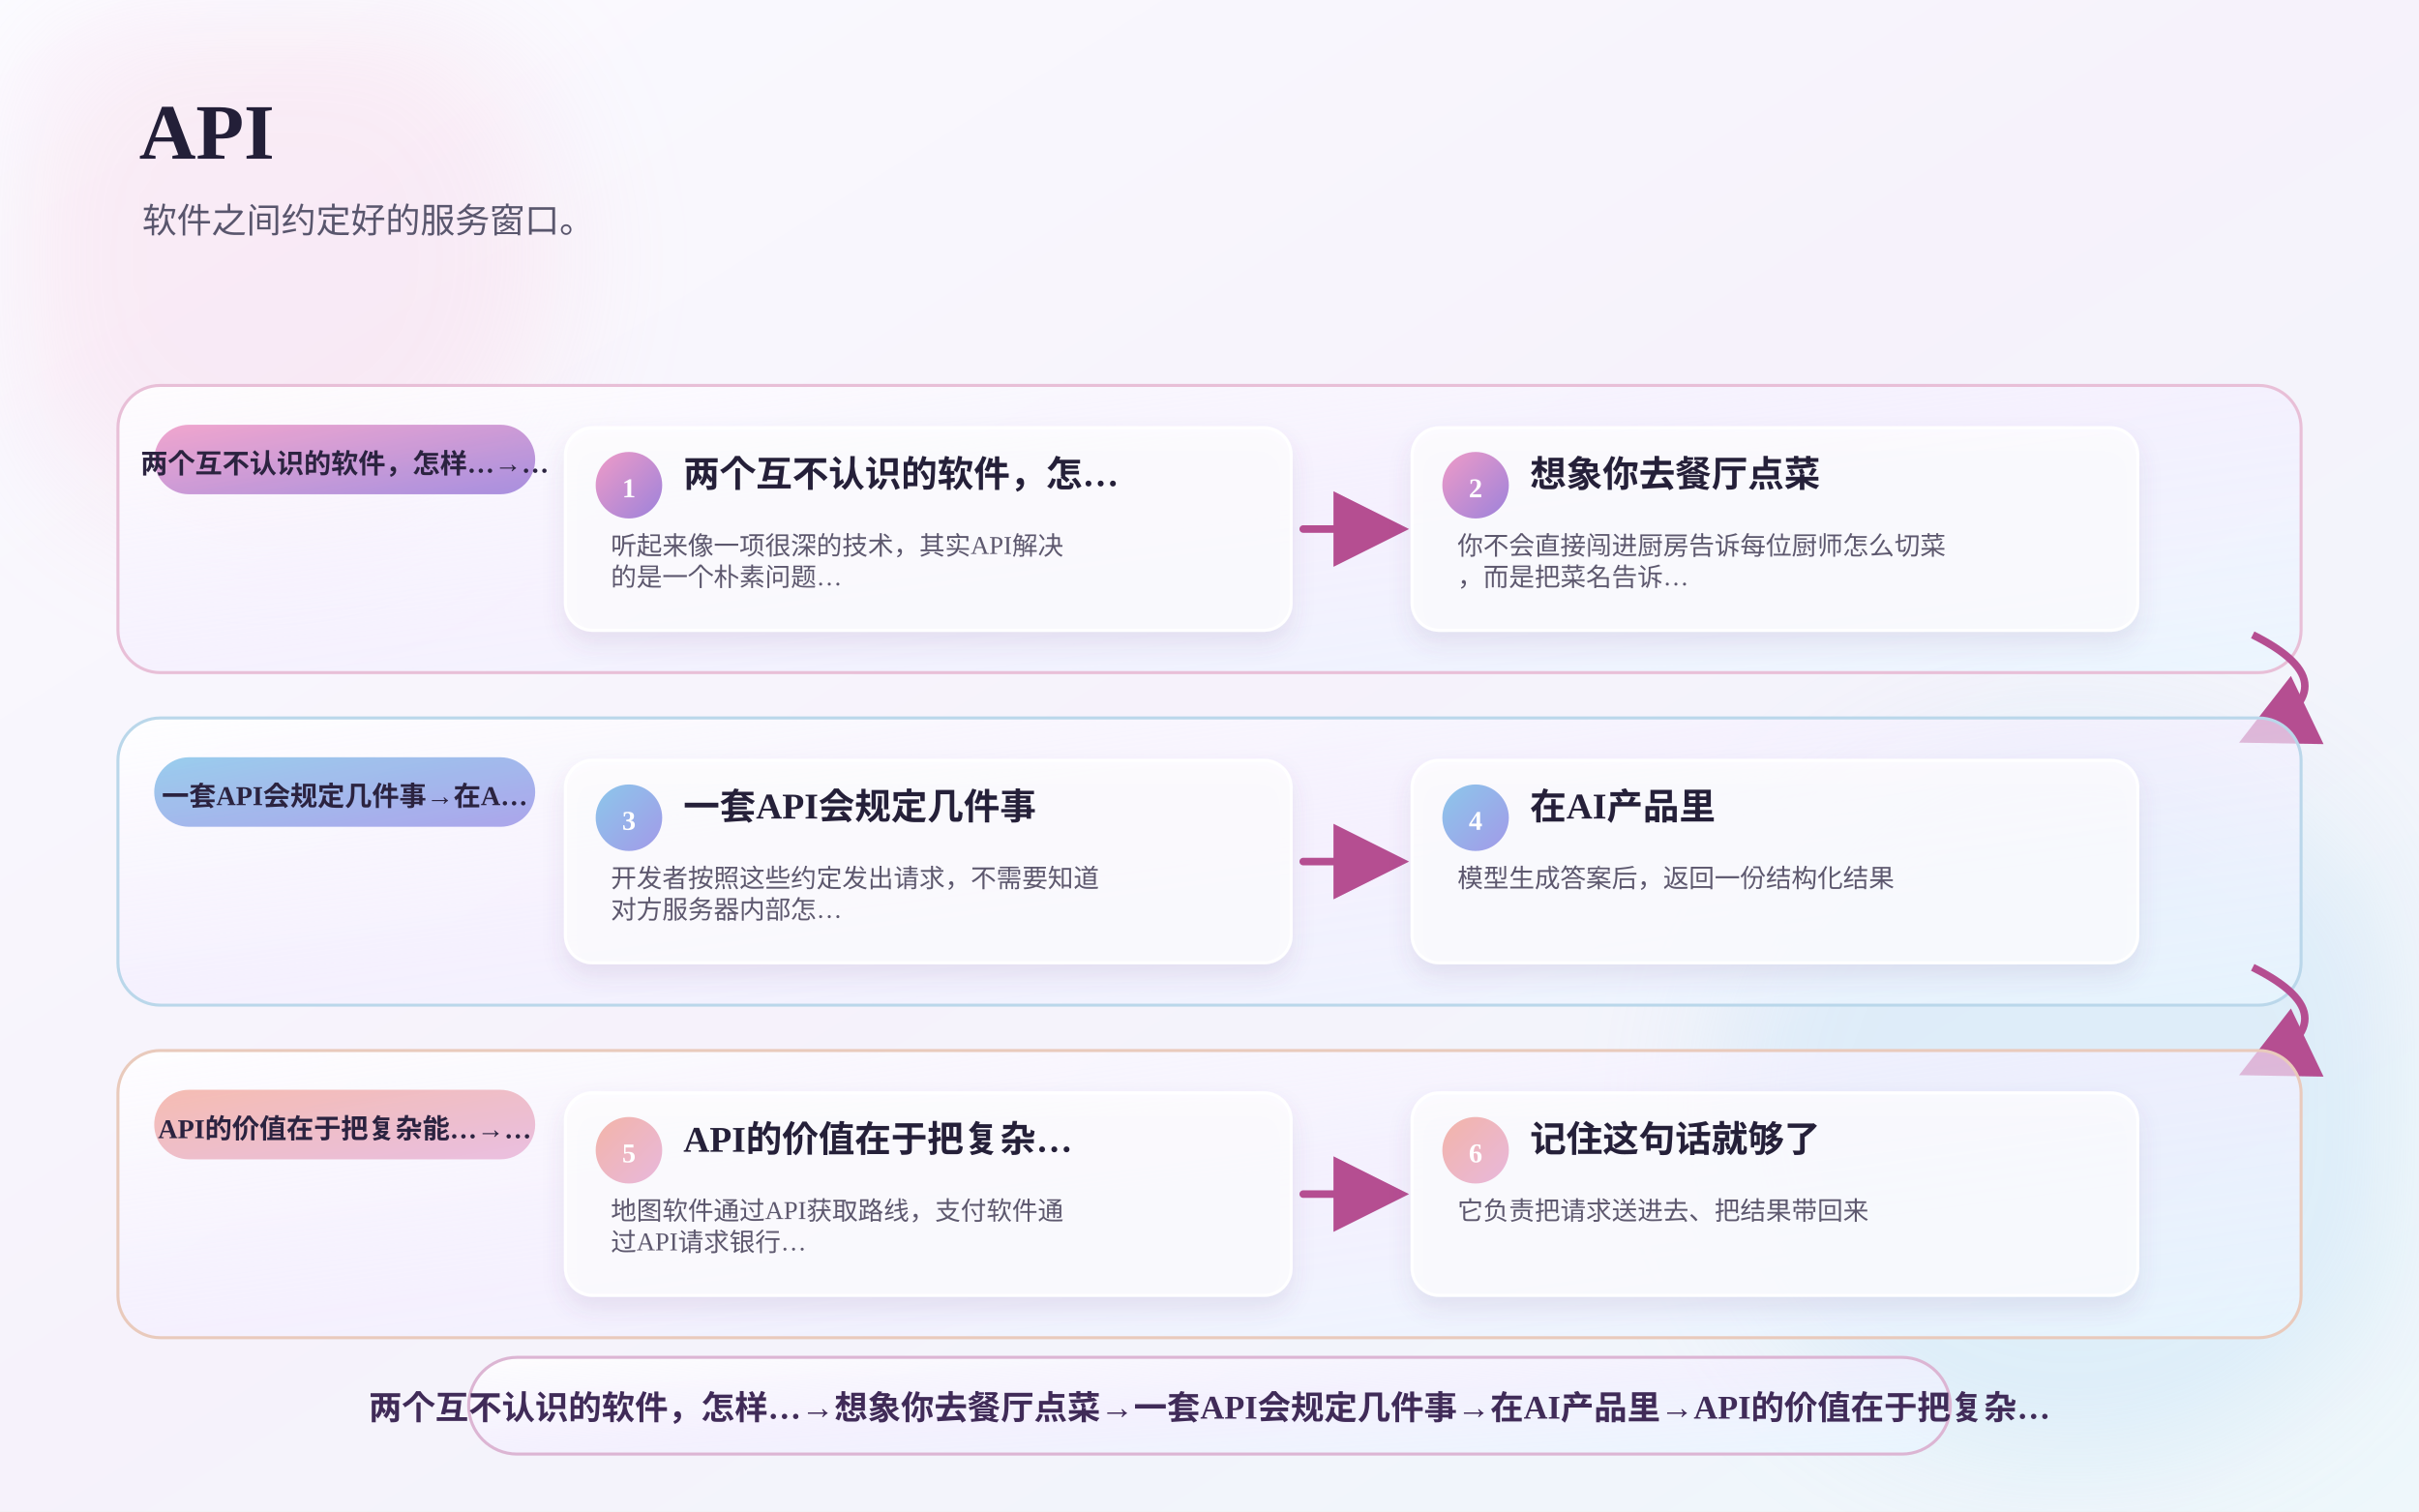
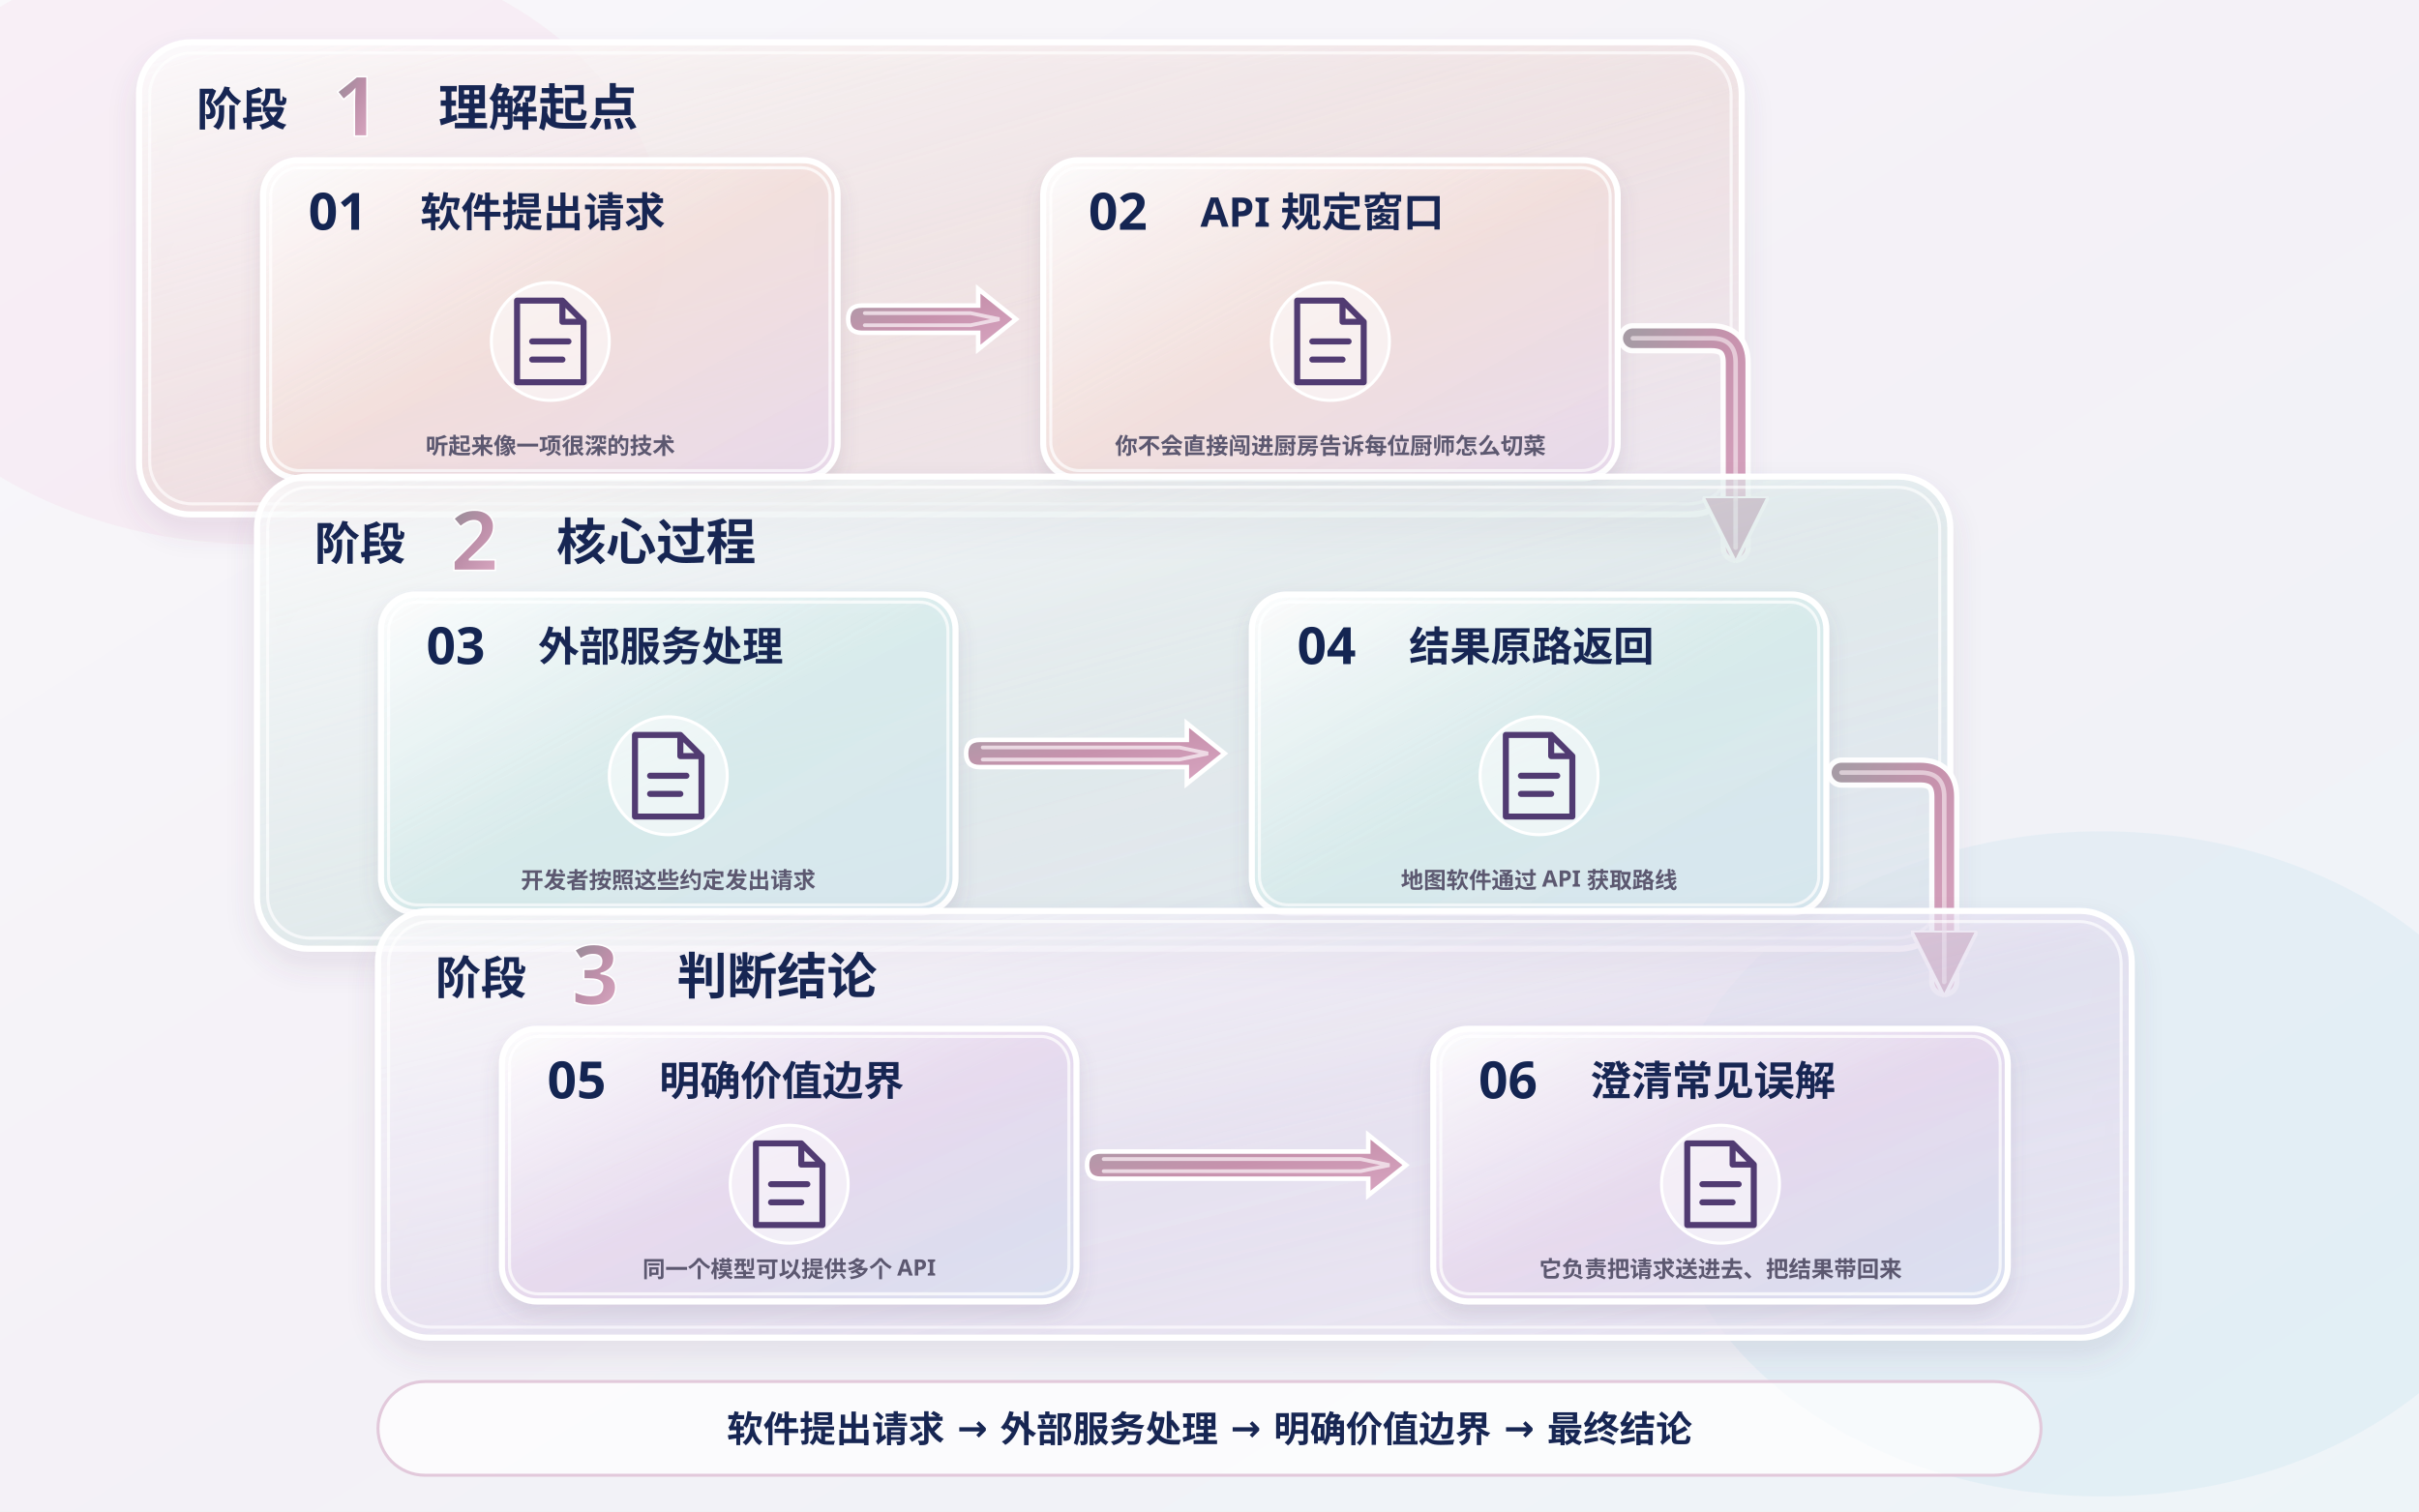
<svg xmlns="http://www.w3.org/2000/svg" width="1600" height="1000" viewBox="0 0 1600 1000">
  <defs>
    <linearGradient id="bg" x1="0" y1="0" x2="1" y2="1">
-       <stop offset="0" stop-color="#fbfbff" />
-       <stop offset=".48" stop-color="#f6f2fb" />
-       <stop offset="1" stop-color="#eef7fb" />
+       <stop stop-color="#f9f8fb" />
+       <stop offset=".48" stop-color="#f4f1f7" />
+       <stop offset="1" stop-color="#edf4f8" />
    </linearGradient>
-     <linearGradient id="pink" x1="0" y1="0" x2="1" y2="1">
-       <stop stop-color="#ef9bc7" />
-       <stop offset="1" stop-color="#9d82db" />
+     <linearGradient id="stageWarm" x1="0" y1="0" x2="1" y2="1">
+       <stop stop-color="#fff" stop-opacity=".76" />
+       <stop offset=".55" stop-color="#f0d9d6" stop-opacity=".48" />
+       <stop offset="1" stop-color="#eee7f3" stop-opacity=".66" />
    </linearGradient>
-     <linearGradient id="blue" x1="0" y1="0" x2="1" y2="1">
-       <stop stop-color="#8cc7eb" />
-       <stop offset="1" stop-color="#a29ae8" />
+     <linearGradient id="stageCool" x1="0" y1="0" x2="1" y2="1">
+       <stop stop-color="#fff" stop-opacity=".77" />
+       <stop offset=".55" stop-color="#d8e9e8" stop-opacity=".54" />
+       <stop offset="1" stop-color="#e0e6f2" stop-opacity=".65" />
    </linearGradient>
-     <linearGradient id="peach" x1="0" y1="0" x2="1" y2="1">
-       <stop stop-color="#f3b4a8" />
-       <stop offset="1" stop-color="#e8b8dc" />
+     <linearGradient id="stageViolet" x1="0" y1="0" x2="1" y2="1">
+       <stop stop-color="#fff" stop-opacity=".78" />
+       <stop offset=".55" stop-color="#e5ddf1" stop-opacity=".58" />
+       <stop offset="1" stop-color="#ece5f5" stop-opacity=".68" />
    </linearGradient>
-     <linearGradient id="glass" x1="0" y1="0" x2="1" y2="1">
-       <stop stop-color="#ffffff" stop-opacity=".88" />
-       <stop offset=".5" stop-color="#f4efff" stop-opacity=".65" />
-       <stop offset="1" stop-color="#e9f6ff" stop-opacity=".74" />
+     <linearGradient id="cardWarm" x1="0" y1="0" x2="1" y2="1">
+       <stop stop-color="#fff" stop-opacity=".91" />
+       <stop offset=".5" stop-color="#f6e1dd" stop-opacity=".75" />
+       <stop offset="1" stop-color="#e9d8ee" stop-opacity=".78" />
    </linearGradient>
+     <linearGradient id="cardMint" x1="0" y1="0" x2="1" y2="1">
+       <stop stop-color="#fff" stop-opacity=".92" />
+       <stop offset=".5" stop-color="#d9eeee" stop-opacity=".77" />
+       <stop offset="1" stop-color="#d8e8f1" stop-opacity=".78" />
+     </linearGradient>
+     <linearGradient id="cardViolet" x1="0" y1="0" x2="1" y2="1">
+       <stop stop-color="#fff" stop-opacity=".92" />
+       <stop offset=".5" stop-color="#e8daf0" stop-opacity=".78" />
+       <stop offset="1" stop-color="#d9e2f3" stop-opacity=".8" />
+     </linearGradient>
+     <linearGradient id="arrowGrad" x1="0" y1="0" x2="1" y2="1">
+       <stop stop-color="#a79ba5" />
+       <stop offset=".48" stop-color="#c792ad" />
+       <stop offset="1" stop-color="#d9a6c2" />
+     </linearGradient>
+     <linearGradient id="numberGrad" x1="0" y1="0" x2="1" y2="1">
+       <stop stop-color="#978d98" />
+       <stop offset=".5" stop-color="#bd8fa9" />
+       <stop offset="1" stop-color="#d7a5bf" />
+     </linearGradient>
+     <filter id="stageShadow" x="-20%" y="-20%" width="140%" height="150%">
+       <feDropShadow dx="0" dy="10" stdDeviation="9" flood-color="#5f5674" flood-opacity=".16" />
+     </filter>
    <filter id="shadow" x="-20%" y="-20%" width="140%" height="150%">
-       <feDropShadow dx="0" dy="8" stdDeviation="7" flood-color="#6b568f" flood-opacity=".15" />
+       <feDropShadow dx="0" dy="7" stdDeviation="6" flood-color="#665875" flood-opacity=".16" />
    </filter>
-     <filter id="soft" x="-30%" y="-30%" width="160%" height="160%">
-       <feGaussianBlur stdDeviation="42" />
-     </filter>
-     <marker id="arrow" markerWidth="10" markerHeight="10" refX="8" refY="5" orient="auto">
-       <path d="M0,0 L10,5 L0,10 Z" fill="#b54e91" />
+     <marker id="arrow" markerUnits="userSpaceOnUse" markerWidth="44" markerHeight="44" refX="34" refY="22" orient="auto">
+       <path d="M0 0L44 22L0 44Z" fill="#bd91aa" stroke="#fff" stroke-width="2.5" />
    </marker>
  </defs>
  <rect width="1600" height="1000" fill="url(#bg)" />
-   <circle cx="180" cy="170" r="190" fill="#f4add0" opacity=".18" filter="url(#soft)" />
-   <circle cx="1370" cy="730" r="240" fill="#87c8ec" opacity=".18" filter="url(#soft)" />
-   <text x="92" y="105" text-anchor="start" font-size="52" font-weight="760" fill="#231f38">
-     <tspan x="92" dy="0">API</tspan>
-   </text>
-   <text x="94" y="154" text-anchor="start" font-size="23" font-weight="500" fill="#59566d">
-     <tspan x="94" dy="0">软件之间约定好的服务窗口。</tspan>
-   </text>
-   <rect x="78" y="255" width="1444" height="190" rx="28" fill="url(#glass)" stroke="#e8bfd7" stroke-width="2" />
-   <rect x="102" y="281" width="252" height="46" rx="23" fill="url(#pink)" opacity=".88" />
-   <text x="228" y="313" text-anchor="middle" font-size="18" font-weight="740" fill="#2b2340">
-     <tspan x="228" dy="0">两个互不认识的软件，怎样…→…</tspan>
-   </text>
-   <rect x="374.0" y="283" width="480" height="134" rx="18" fill="#ffffff" fill-opacity=".74" stroke="#ffffff" stroke-width="2" filter="url(#shadow)" />
-   <circle cx="416.0" cy="321" r="22" fill="url(#pink)" />
-   <text x="416.0" y="329" text-anchor="middle" font-size="18" font-weight="800" fill="#ffffff">
-     <tspan x="416.0" dy="0">1</tspan>
-   </text>
-   <text x="452.0" y="322" text-anchor="start" font-size="24" font-weight="760" fill="#252039">
-     <tspan x="452.0" dy="0">两个互不认识的软件，怎…</tspan>
-   </text>
-   <text x="404.0" y="367" text-anchor="start" font-size="17" font-weight="480" fill="#5d586e">
-     <tspan x="404.0" dy="0">听起来像一项很深的技术，其实API解决</tspan>
-     <tspan x="404.0" dy="20.74">的是一个朴素问题…</tspan>
-   </text>
-   <path d="M 862.0 350 L 922.0 350" stroke="#b54e91" stroke-width="5" stroke-linecap="round" marker-end="url(#arrow)" />
-   <rect x="934.0" y="283" width="480" height="134" rx="18" fill="#ffffff" fill-opacity=".74" stroke="#ffffff" stroke-width="2" filter="url(#shadow)" />
-   <circle cx="976.0" cy="321" r="22" fill="url(#pink)" />
-   <text x="976.0" y="329" text-anchor="middle" font-size="18" font-weight="800" fill="#ffffff">
-     <tspan x="976.0" dy="0">2</tspan>
-   </text>
-   <text x="1012.0" y="322" text-anchor="start" font-size="24" font-weight="760" fill="#252039">
-     <tspan x="1012.0" dy="0">想象你去餐厅点菜</tspan>
-   </text>
-   <text x="964.0" y="367" text-anchor="start" font-size="17" font-weight="480" fill="#5d586e">
-     <tspan x="964.0" dy="0">你不会直接闯进厨房告诉每位厨师怎么切菜</tspan>
-     <tspan x="964.0" dy="20.74">，而是把菜名告诉…</tspan>
-   </text>
-   <path d="M 1490 420 C 1536 443,1536 465,1490 487" fill="none" stroke="#b54e91" stroke-width="5" marker-end="url(#arrow)" />
-   <rect x="78" y="475" width="1444" height="190" rx="28" fill="url(#glass)" stroke="#bad7ea" stroke-width="2" />
-   <rect x="102" y="501" width="252" height="46" rx="23" fill="url(#blue)" opacity=".88" />
-   <text x="228" y="533" text-anchor="middle" font-size="18" font-weight="740" fill="#2b2340">
-     <tspan x="228" dy="0">一套API会规定几件事→在A…</tspan>
-   </text>
-   <rect x="374.0" y="503" width="480" height="134" rx="18" fill="#ffffff" fill-opacity=".74" stroke="#ffffff" stroke-width="2" filter="url(#shadow)" />
-   <circle cx="416.0" cy="541" r="22" fill="url(#blue)" />
-   <text x="416.0" y="549" text-anchor="middle" font-size="18" font-weight="800" fill="#ffffff">
-     <tspan x="416.0" dy="0">3</tspan>
-   </text>
-   <text x="452.0" y="542" text-anchor="start" font-size="24" font-weight="760" fill="#252039">
-     <tspan x="452.0" dy="0">一套API会规定几件事</tspan>
-   </text>
-   <text x="404.0" y="587" text-anchor="start" font-size="17" font-weight="480" fill="#5d586e">
-     <tspan x="404.0" dy="0">开发者按照这些约定发出请求，不需要知道</tspan>
-     <tspan x="404.0" dy="20.74">对方服务器内部怎…</tspan>
-   </text>
-   <path d="M 862.0 570 L 922.0 570" stroke="#b54e91" stroke-width="5" stroke-linecap="round" marker-end="url(#arrow)" />
-   <rect x="934.0" y="503" width="480" height="134" rx="18" fill="#ffffff" fill-opacity=".74" stroke="#ffffff" stroke-width="2" filter="url(#shadow)" />
-   <circle cx="976.0" cy="541" r="22" fill="url(#blue)" />
-   <text x="976.0" y="549" text-anchor="middle" font-size="18" font-weight="800" fill="#ffffff">
-     <tspan x="976.0" dy="0">4</tspan>
-   </text>
-   <text x="1012.0" y="542" text-anchor="start" font-size="24" font-weight="760" fill="#252039">
-     <tspan x="1012.0" dy="0">在AI产品里</tspan>
-   </text>
-   <text x="964.0" y="587" text-anchor="start" font-size="17" font-weight="480" fill="#5d586e">
-     <tspan x="964.0" dy="0">模型生成答案后，返回一份结构化结果</tspan>
-   </text>
-   <path d="M 1490 640 C 1536 663,1536 685,1490 707" fill="none" stroke="#b54e91" stroke-width="5" marker-end="url(#arrow)" />
-   <rect x="78" y="695" width="1444" height="190" rx="28" fill="url(#glass)" stroke="#e9cabc" stroke-width="2" />
-   <rect x="102" y="721" width="252" height="46" rx="23" fill="url(#peach)" opacity=".88" />
-   <text x="228" y="753" text-anchor="middle" font-size="18" font-weight="740" fill="#2b2340">
-     <tspan x="228" dy="0">API的价值在于把复杂能…→…</tspan>
-   </text>
-   <rect x="374.0" y="723" width="480" height="134" rx="18" fill="#ffffff" fill-opacity=".74" stroke="#ffffff" stroke-width="2" filter="url(#shadow)" />
-   <circle cx="416.0" cy="761" r="22" fill="url(#peach)" />
-   <text x="416.0" y="769" text-anchor="middle" font-size="18" font-weight="800" fill="#ffffff">
-     <tspan x="416.0" dy="0">5</tspan>
-   </text>
-   <text x="452.0" y="762" text-anchor="start" font-size="24" font-weight="760" fill="#252039">
-     <tspan x="452.0" dy="0">API的价值在于把复杂…</tspan>
-   </text>
-   <text x="404.0" y="807" text-anchor="start" font-size="17" font-weight="480" fill="#5d586e">
-     <tspan x="404.0" dy="0">地图软件通过API获取路线，支付软件通</tspan>
-     <tspan x="404.0" dy="20.74">过API请求银行…</tspan>
-   </text>
-   <path d="M 862.0 790 L 922.0 790" stroke="#b54e91" stroke-width="5" stroke-linecap="round" marker-end="url(#arrow)" />
-   <rect x="934.0" y="723" width="480" height="134" rx="18" fill="#ffffff" fill-opacity=".74" stroke="#ffffff" stroke-width="2" filter="url(#shadow)" />
-   <circle cx="976.0" cy="761" r="22" fill="url(#peach)" />
-   <text x="976.0" y="769" text-anchor="middle" font-size="18" font-weight="800" fill="#ffffff">
-     <tspan x="976.0" dy="0">6</tspan>
-   </text>
-   <text x="1012.0" y="762" text-anchor="start" font-size="24" font-weight="760" fill="#252039">
-     <tspan x="1012.0" dy="0">记住这句话就够了</tspan>
-   </text>
-   <text x="964.0" y="807" text-anchor="start" font-size="17" font-weight="480" fill="#5d586e">
-     <tspan x="964.0" dy="0">它负责把请求送进去、把结果带回来</tspan>
-   </text>
-   <rect x="310" y="898" width="980" height="64" rx="32" fill="url(#glass)" stroke="#dcb5d3" stroke-width="2" />
-   <text x="800" y="939" text-anchor="middle" font-size="22" font-weight="760" fill="#402b58">
-     <tspan x="800" dy="0">两个互不认识的软件，怎样…→想象你去餐厅点菜→一套API会规定几件事→在AI产品里→API的价值在于把复杂…</tspan>
-   </text>
+   <ellipse cx="170" cy="160" rx="270" ry="200" fill="#eeb9d0" opacity=".14" />
+   <ellipse cx="1390" cy="770" rx="290" ry="220" fill="#9acfe4" opacity=".14" />
+   <g filter="url(#stageShadow)">
+     <rect x="92" y="28.0" width="1060" height="312.333" rx="34" fill="url(#stageWarm)" stroke="#fff" stroke-width="4" />
+     <rect x="99" y="35.0" width="1046" height="298.333" rx="28" fill="none" stroke="#fff" stroke-opacity=".66" stroke-width="2" />
+   </g>
+   <text x="130" y="83.0" text-anchor="start" font-family="Noto Sans SC, Microsoft YaHei, sans-serif" font-size="30" font-weight="850" fill="#172653">阶段</text>
+   <text x="220" y="90.0" font-family="Noto Sans SC, Microsoft YaHei, sans-serif" font-size="55" font-weight="950" fill="url(#numberGrad)" stroke="#fff" stroke-width="1">1</text>
+   <text x="290" y="83.0" text-anchor="start" font-family="Noto Sans SC, Microsoft YaHei, sans-serif" font-size="33" font-weight="900" fill="#172653">理解起点</text>
+   <g filter="url(#shadow)">
+     <rect x="174" y="106.0" width="380" height="210.333" rx="23" fill="url(#cardWarm)" stroke="#fff" stroke-width="4" />
+     <rect x="179" y="111.0" width="370" height="200.333" rx="19" fill="none" stroke="#fff" stroke-opacity=".72" stroke-width="2" />
+   </g>
+   <text x="204" y="152.0" text-anchor="start" font-family="Noto Sans SC, Microsoft YaHei, sans-serif" font-size="34" font-weight="900" fill="#142552">01</text>
+   <text x="278" y="150.0" text-anchor="start" font-family="Noto Sans SC, Microsoft YaHei, sans-serif" font-size="27" font-weight="850" fill="#172653">软件提出请求</text>
+   <circle cx="364.0" cy="225.89" r="39" fill="#fff" fill-opacity=".54" stroke="#fff" stroke-width="2" />
+   <path d="M342.0,198.89h30l14,14v40h-44z M372.0,198.89v14h14 M352.0,225.89h24 M352.0,237.89h20" fill="none" stroke="#513b72" stroke-width="4" stroke-linecap="round" stroke-linejoin="round" />
+   <text x="364.0" y="300.333" text-anchor="middle" font-family="Noto Sans SC, Microsoft YaHei, sans-serif" font-size="15" font-weight="580" fill="#5c5870">听起来像一项很深的技术</text>
+   <g filter="url(#shadow)">
+     <rect x="690" y="106.0" width="380" height="210.333" rx="23" fill="url(#cardWarm)" stroke="#fff" stroke-width="4" />
+     <rect x="695" y="111.0" width="370" height="200.333" rx="19" fill="none" stroke="#fff" stroke-opacity=".72" stroke-width="2" />
+   </g>
+   <text x="720" y="152.0" text-anchor="start" font-family="Noto Sans SC, Microsoft YaHei, sans-serif" font-size="34" font-weight="900" fill="#142552">02</text>
+   <text x="794" y="150.0" text-anchor="start" font-family="Noto Sans SC, Microsoft YaHei, sans-serif" font-size="27" font-weight="850" fill="#172653">API 规定窗口</text>
+   <circle cx="880.0" cy="225.89" r="39" fill="#fff" fill-opacity=".54" stroke="#fff" stroke-width="2" />
+   <path d="M858.0,198.89h30l14,14v40h-44z M888.0,198.89v14h14 M868.0,225.89h24 M868.0,237.89h20" fill="none" stroke="#513b72" stroke-width="4" stroke-linecap="round" stroke-linejoin="round" />
+   <text x="880.0" y="300.333" text-anchor="middle" font-family="Noto Sans SC, Microsoft YaHei, sans-serif" font-size="15" font-weight="580" fill="#5c5870">你不会直接闯进厨房告诉每位厨师怎么切菜</text>
+   <g>
+     <path d="M570 202.167 H647 V191.167 L672 211.167 L647 231.167 V220.167 H570         Q561 220.167 561 211.167 Q561 202.167 570 202.167 Z" fill="url(#arrowGrad)" stroke="#fff" stroke-width="3" />
+     <path d="M572 207.167 H642 L661 211.167 L642 215.167 H572" fill="none" stroke="#f5e8ef" stroke-opacity=".82" stroke-width="2.5" stroke-linecap="round" />
+   </g>
+   <g>
+     <path d="M1080 223.787 H1132 Q1148 223.787 1148 239.787 V362.333" fill="none" stroke="#fff" stroke-opacity=".92" stroke-width="20" stroke-linecap="round" stroke-linejoin="round" />
+     <path d="M1080 223.787 H1132 Q1148 223.787 1148 239.787 V362.333" fill="none" stroke="url(#arrowGrad)" stroke-width="13" stroke-linecap="round" stroke-linejoin="round" marker-end="url(#arrow)" />
+     <path d="M1080 223.787 H1132 Q1148 223.787 1148 239.787 V362.333" fill="none" stroke="#f5e8ef" stroke-opacity=".64" stroke-width="3" stroke-linecap="round" stroke-linejoin="round" />
+   </g>
+   <g filter="url(#stageShadow)">
+     <rect x="170" y="315.333" width="1120" height="312.333" rx="34" fill="url(#stageCool)" stroke="#fff" stroke-width="4" />
+     <rect x="177" y="322.333" width="1106" height="298.333" rx="28" fill="none" stroke="#fff" stroke-opacity=".66" stroke-width="2" />
+   </g>
+   <text x="208" y="370.333" text-anchor="start" font-family="Noto Sans SC, Microsoft YaHei, sans-serif" font-size="30" font-weight="850" fill="#172653">阶段</text>
+   <text x="298" y="377.333" font-family="Noto Sans SC, Microsoft YaHei, sans-serif" font-size="55" font-weight="950" fill="url(#numberGrad)" stroke="#fff" stroke-width="1">2</text>
+   <text x="368" y="370.333" text-anchor="start" font-family="Noto Sans SC, Microsoft YaHei, sans-serif" font-size="33" font-weight="900" fill="#172653">核心过程</text>
+   <g filter="url(#shadow)">
+     <rect x="252" y="393.333" width="380" height="210.333" rx="23" fill="url(#cardMint)" stroke="#fff" stroke-width="4" />
+     <rect x="257" y="398.333" width="370" height="200.333" rx="19" fill="none" stroke="#fff" stroke-opacity=".72" stroke-width="2" />
+   </g>
+   <text x="282" y="439.333" text-anchor="start" font-family="Noto Sans SC, Microsoft YaHei, sans-serif" font-size="34" font-weight="900" fill="#142552">03</text>
+   <text x="356" y="437.333" text-anchor="start" font-family="Noto Sans SC, Microsoft YaHei, sans-serif" font-size="27" font-weight="850" fill="#172653">外部服务处理</text>
+   <circle cx="442.0" cy="513.223" r="39" fill="#fff" fill-opacity=".54" stroke="#fff" stroke-width="2" />
+   <path d="M420.0,486.223h30l14,14v40h-44z M450.0,486.223v14h14 M430.0,513.223h24 M430.0,525.223h20" fill="none" stroke="#513b72" stroke-width="4" stroke-linecap="round" stroke-linejoin="round" />
+   <text x="442.0" y="587.667" text-anchor="middle" font-family="Noto Sans SC, Microsoft YaHei, sans-serif" font-size="15" font-weight="580" fill="#5c5870">开发者按照这些约定发出请求</text>
+   <g filter="url(#shadow)">
+     <rect x="828" y="393.333" width="380" height="210.333" rx="23" fill="url(#cardMint)" stroke="#fff" stroke-width="4" />
+     <rect x="833" y="398.333" width="370" height="200.333" rx="19" fill="none" stroke="#fff" stroke-opacity=".72" stroke-width="2" />
+   </g>
+   <text x="858" y="439.333" text-anchor="start" font-family="Noto Sans SC, Microsoft YaHei, sans-serif" font-size="34" font-weight="900" fill="#142552">04</text>
+   <text x="932" y="437.333" text-anchor="start" font-family="Noto Sans SC, Microsoft YaHei, sans-serif" font-size="27" font-weight="850" fill="#172653">结果原路返回</text>
+   <circle cx="1018.0" cy="513.223" r="39" fill="#fff" fill-opacity=".54" stroke="#fff" stroke-width="2" />
+   <path d="M996.0,486.223h30l14,14v40h-44z M1026.0,486.223v14h14 M1006.0,513.223h24 M1006.0,525.223h20" fill="none" stroke="#513b72" stroke-width="4" stroke-linecap="round" stroke-linejoin="round" />
+   <text x="1018.0" y="587.667" text-anchor="middle" font-family="Noto Sans SC, Microsoft YaHei, sans-serif" font-size="15" font-weight="580" fill="#5c5870">地图软件通过 API 获取路线</text>
+   <g>
+     <path d="M648 489.5 H785 V478.5 L810 498.5 L785 518.5 V507.5 H648         Q639 507.5 639 498.5 Q639 489.5 648 489.5 Z" fill="url(#arrowGrad)" stroke="#fff" stroke-width="3" />
+     <path d="M650 494.5 H780 L799 498.5 L780 502.5 H650" fill="none" stroke="#f5e8ef" stroke-opacity=".82" stroke-width="2.5" stroke-linecap="round" />
+   </g>
+   <g>
+     <path d="M1218 511.12 H1270 Q1286 511.12 1286 527.12 V649.667" fill="none" stroke="#fff" stroke-opacity=".92" stroke-width="20" stroke-linecap="round" stroke-linejoin="round" />
+     <path d="M1218 511.12 H1270 Q1286 511.12 1286 527.12 V649.667" fill="none" stroke="url(#arrowGrad)" stroke-width="13" stroke-linecap="round" stroke-linejoin="round" marker-end="url(#arrow)" />
+     <path d="M1218 511.12 H1270 Q1286 511.12 1286 527.12 V649.667" fill="none" stroke="#f5e8ef" stroke-opacity=".64" stroke-width="3" stroke-linecap="round" stroke-linejoin="round" />
+   </g>
+   <g filter="url(#stageShadow)">
+     <rect x="250" y="602.667" width="1160" height="282.333" rx="34" fill="url(#stageViolet)" stroke="#fff" stroke-width="4" />
+     <rect x="257" y="609.667" width="1146" height="268.333" rx="28" fill="none" stroke="#fff" stroke-opacity=".66" stroke-width="2" />
+   </g>
+   <text x="288" y="657.667" text-anchor="start" font-family="Noto Sans SC, Microsoft YaHei, sans-serif" font-size="30" font-weight="850" fill="#172653">阶段</text>
+   <text x="378" y="664.667" font-family="Noto Sans SC, Microsoft YaHei, sans-serif" font-size="55" font-weight="950" fill="url(#numberGrad)" stroke="#fff" stroke-width="1">3</text>
+   <text x="448" y="657.667" text-anchor="start" font-family="Noto Sans SC, Microsoft YaHei, sans-serif" font-size="33" font-weight="900" fill="#172653">判断结论</text>
+   <g filter="url(#shadow)">
+     <rect x="332" y="680.667" width="380" height="180.333" rx="23" fill="url(#cardViolet)" stroke="#fff" stroke-width="4" />
+     <rect x="337" y="685.667" width="370" height="170.333" rx="19" fill="none" stroke="#fff" stroke-opacity=".72" stroke-width="2" />
+   </g>
+   <text x="362" y="726.667" text-anchor="start" font-family="Noto Sans SC, Microsoft YaHei, sans-serif" font-size="34" font-weight="900" fill="#142552">05</text>
+   <text x="436" y="724.667" text-anchor="start" font-family="Noto Sans SC, Microsoft YaHei, sans-serif" font-size="27" font-weight="850" fill="#172653">明确价值边界</text>
+   <circle cx="522.0" cy="783.457" r="39" fill="#fff" fill-opacity=".54" stroke="#fff" stroke-width="2" />
+   <path d="M500.0,756.457h30l14,14v40h-44z M530.0,756.457v14h14 M510.0,783.457h24 M510.0,795.457h20" fill="none" stroke="#513b72" stroke-width="4" stroke-linecap="round" stroke-linejoin="round" />
+   <text x="522.0" y="845.0" text-anchor="middle" font-family="Noto Sans SC, Microsoft YaHei, sans-serif" font-size="15" font-weight="580" fill="#5c5870">同一个模型可以提供多个 API</text>
+   <g filter="url(#shadow)">
+     <rect x="948" y="680.667" width="380" height="180.333" rx="23" fill="url(#cardViolet)" stroke="#fff" stroke-width="4" />
+     <rect x="953" y="685.667" width="370" height="170.333" rx="19" fill="none" stroke="#fff" stroke-opacity=".72" stroke-width="2" />
+   </g>
+   <text x="978" y="726.667" text-anchor="start" font-family="Noto Sans SC, Microsoft YaHei, sans-serif" font-size="34" font-weight="900" fill="#142552">06</text>
+   <text x="1052" y="724.667" text-anchor="start" font-family="Noto Sans SC, Microsoft YaHei, sans-serif" font-size="27" font-weight="850" fill="#172653">澄清常见误解</text>
+   <circle cx="1138.0" cy="783.457" r="39" fill="#fff" fill-opacity=".54" stroke="#fff" stroke-width="2" />
+   <path d="M1116.0,756.457h30l14,14v40h-44z M1146.0,756.457v14h14 M1126.0,783.457h24 M1126.0,795.457h20" fill="none" stroke="#513b72" stroke-width="4" stroke-linecap="round" stroke-linejoin="round" />
+   <text x="1138.0" y="845.0" text-anchor="middle" font-family="Noto Sans SC, Microsoft YaHei, sans-serif" font-size="15" font-weight="580" fill="#5c5870">它负责把请求送进去、把结果带回来</text>
+   <g>
+     <path d="M728 761.833 H905 V750.833 L930 770.833 L905 790.833 V779.833 H728         Q719 779.833 719 770.833 Q719 761.833 728 761.833 Z" fill="url(#arrowGrad)" stroke="#fff" stroke-width="3" />
+     <path d="M730 766.833 H900 L919 770.833 L900 774.833 H730" fill="none" stroke="#f5e8ef" stroke-opacity=".82" stroke-width="2.5" stroke-linecap="round" />
+   </g>
+   <rect x="250" y="914" width="1100" height="62" rx="31" fill="#fff" fill-opacity=".72" stroke="#e2c9db" stroke-width="2" />
+   <text x="800" y="954" text-anchor="middle" font-family="Noto Sans SC, Microsoft YaHei, sans-serif" font-size="24" font-weight="850" fill="#172653">软件提出请求  →  外部服务处理  →  明确价值边界  →  最终结论</text>
</svg>
